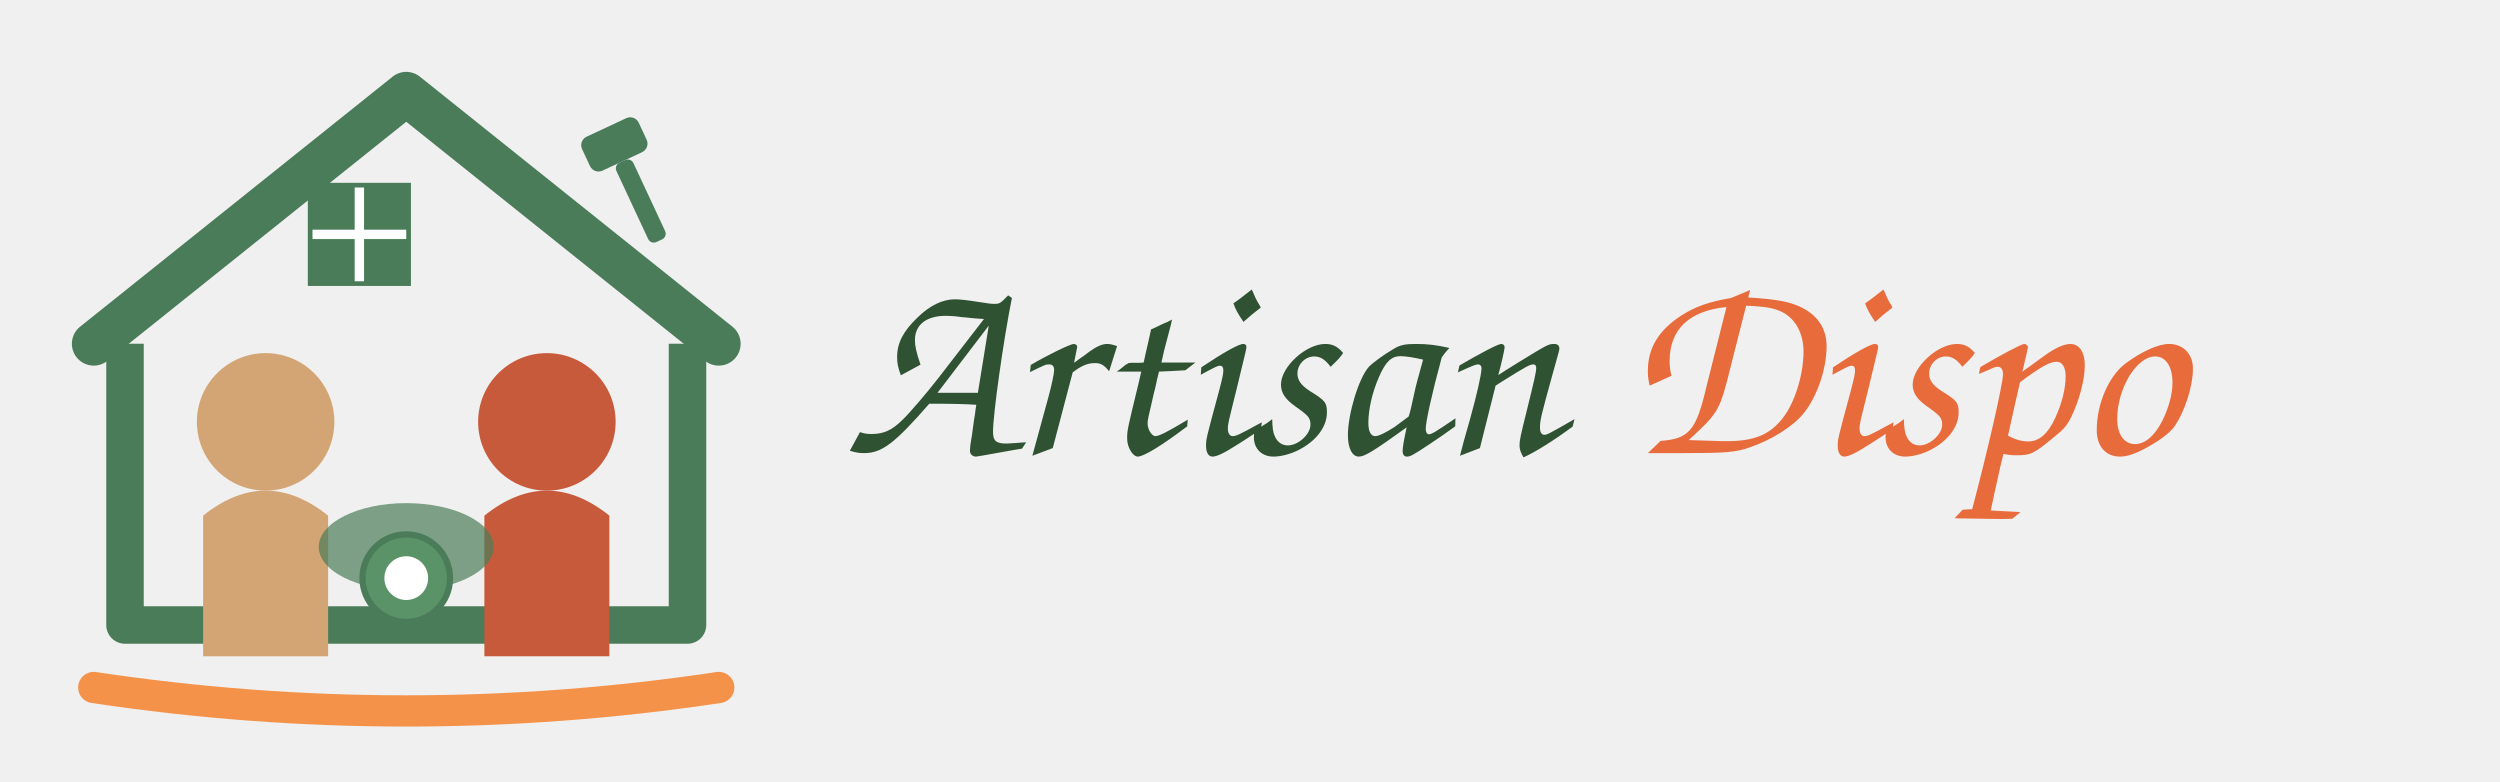
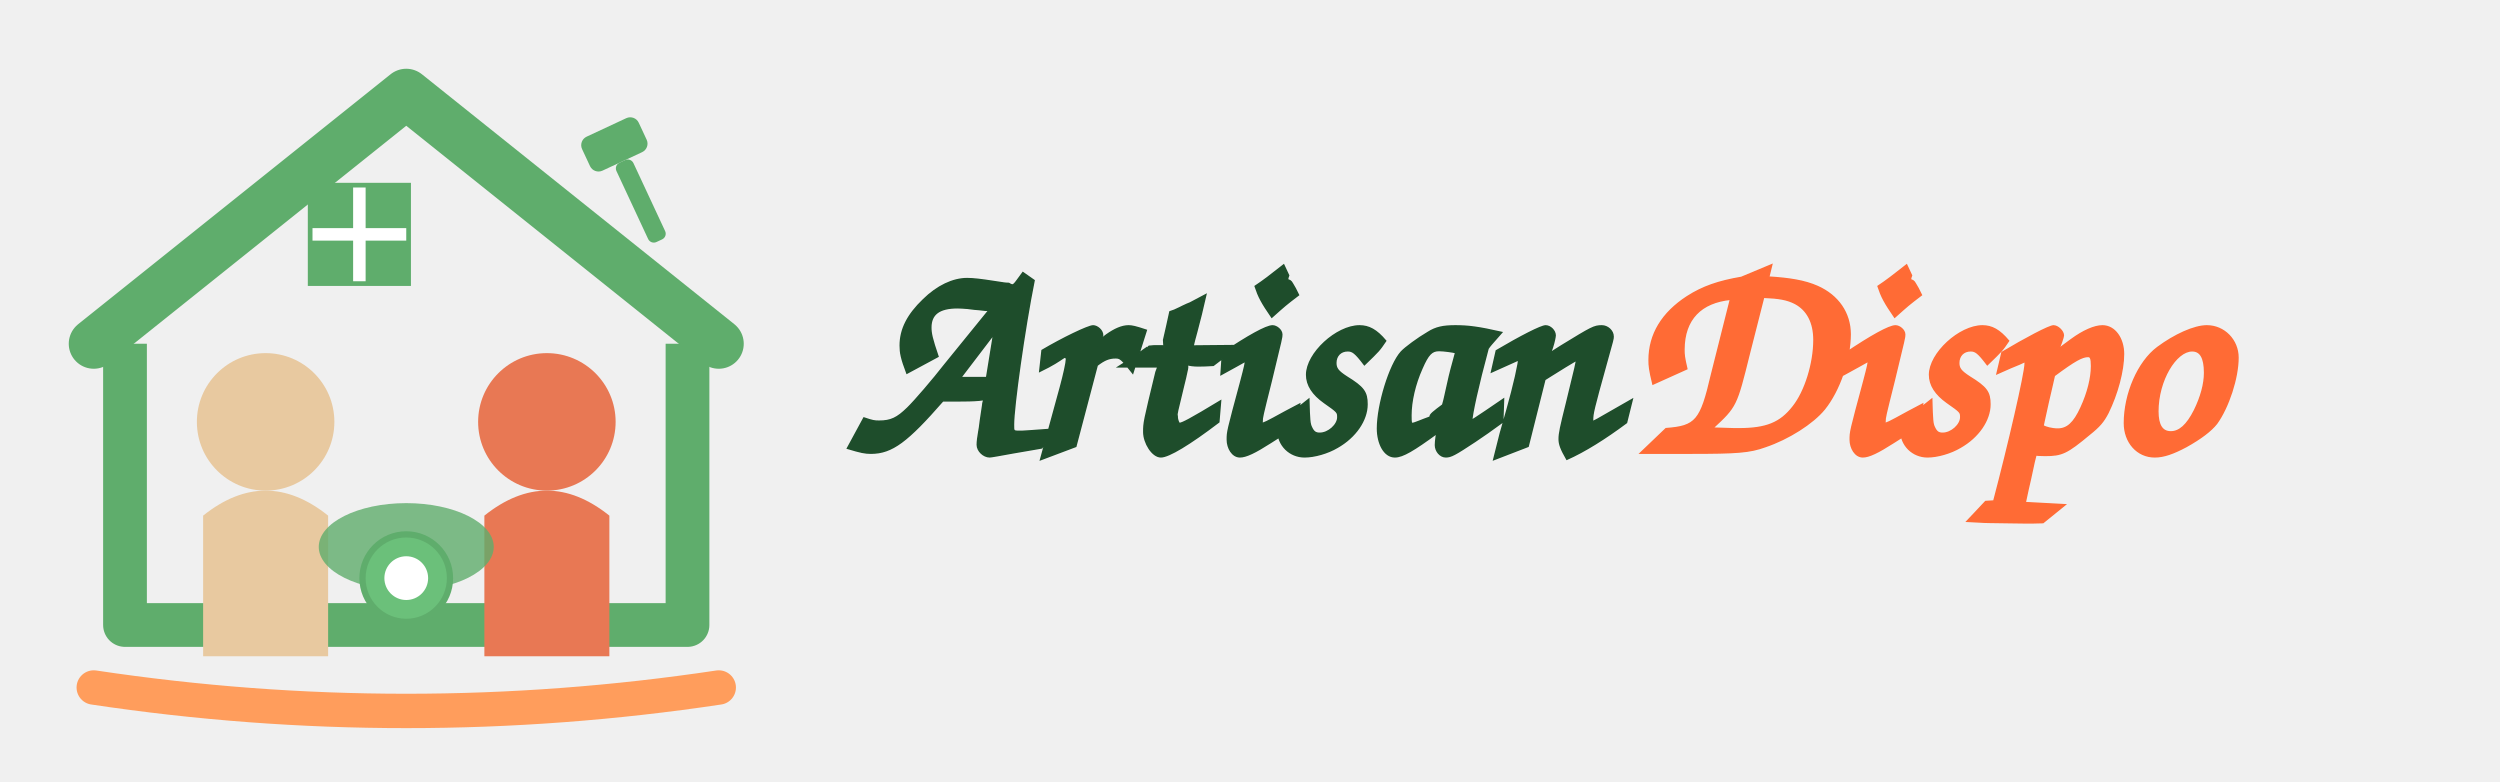
<svg xmlns="http://www.w3.org/2000/svg" viewBox="0 0 800 250">
  <g id="house-structure">
-     <path d="M 30 110 L 130 30 L 230 110" fill="none" stroke="#4A7C59" stroke-width="14" stroke-linecap="round" stroke-linejoin="round" />
-     <path d="M 40 110 L 40 200 L 220 200 L 220 110" fill="none" stroke="#4A7C59" stroke-width="12" stroke-linejoin="round" />
-     <rect x="100" y="60" width="30" height="30" fill="#4A7C59" stroke="#4A7C59" stroke-width="3" />
-     <line x1="115" y1="60" x2="115" y2="90" stroke="white" stroke-width="3" />
-     <line x1="100" y1="75" x2="130" y2="75" stroke="white" stroke-width="3" />
+     <path d="M 30 110 L 130 30 L 230 110" fill="none" stroke="#5FAD6C" stroke-width="16" stroke-linecap="round" stroke-linejoin="round" />
+     <path d="M 40 110 L 40 200 L 220 200 L 220 110" fill="none" stroke="#5FAD6C" stroke-width="14" stroke-linejoin="round" />
+     <rect x="100" y="60" width="30" height="30" fill="#5FAD6C" stroke="#5FAD6C" stroke-width="3" />
+     <line x1="115" y1="60" x2="115" y2="90" stroke="white" stroke-width="4" />
+     <line x1="100" y1="75" x2="130" y2="75" stroke="white" stroke-width="4" />
    <g transform="translate(185, 45) rotate(-25)">
-       <rect x="0" y="0" width="20" height="12" fill="#4A7C59" rx="3" />
-       <rect x="7" y="12" width="6" height="28" fill="#4A7C59" rx="2" />
+       <rect x="0" y="0" width="20" height="12" fill="#5FAD6C" rx="3" />
+       <rect x="7" y="12" width="6" height="28" fill="#5FAD6C" rx="2" />
    </g>
  </g>
  <g id="person-left">
-     <circle cx="85" cy="135" r="22" fill="#D4A574" />
-     <path d="M 65 165 Q 75 157 85 157 Q 95 157 105 165 L 105 210 L 65 210 Z" fill="#D4A574" />
+     <circle cx="85" cy="135" r="22" fill="#E8C9A0" />
+     <path d="M 65 165 Q 75 157 85 157 Q 95 157 105 165 L 105 210 L 65 210 Z" fill="#E8C9A0" />
  </g>
  <g id="person-right">
-     <circle cx="175" cy="135" r="22" fill="#C85A3C" />
-     <path d="M 155 165 Q 165 157 175 157 Q 185 157 195 165 L 195 210 L 155 210 Z" fill="#C85A3C" />
+     <circle cx="175" cy="135" r="22" fill="#E87854" />
+     <path d="M 155 165 Q 165 157 175 157 Q 185 157 195 165 L 195 210 L 155 210 Z" fill="#E87854" />
  </g>
-   <ellipse cx="130" cy="175" rx="28" ry="14" fill="#4A7C59" opacity="0.7" />
+   <ellipse cx="130" cy="175" rx="28" ry="14" fill="#5FAD6C" opacity="0.8" />
  <g id="location-pin">
-     <circle cx="130" cy="185" r="14" fill="#5A9367" stroke="#4A7C59" stroke-width="2" />
+     <circle cx="130" cy="185" r="14" fill="#6BC07A" stroke="#5FAD6C" stroke-width="2" />
    <circle cx="130" cy="185" r="7" fill="white" />
  </g>
-   <path d="M 30 220 Q 130 235 230 220" fill="none" stroke="#F4924A" stroke-width="10" stroke-linecap="round" />
+   <path d="M 30 220 Q 130 235 230 220" fill="none" stroke="#FF9D5C" stroke-width="11" stroke-linecap="round" />
  <g id="logo-text">
-     <text x="270" y="145" font-family="'Brush Script MT', 'Lucida Handwriting', cursive, serif" font-size="85" fill="#2F5233" font-style="italic" font-weight="400">Artisan</text>
-     <text x="520" y="145" font-family="'Brush Script MT', 'Lucida Handwriting', cursive, serif" font-size="85" fill="#E86B3C" font-style="italic" font-weight="400">Dispo</text>
+     <text x="270" y="145" font-family="'Brush Script MT', 'Lucida Handwriting', cursive, serif" font-size="90" fill="#1E4D2B" font-style="italic" font-weight="700" stroke="#1E4D2B" stroke-width="0.5">Artisan</text>
+     <text x="520" y="145" font-family="'Brush Script MT', 'Lucida Handwriting', cursive, serif" font-size="90" fill="#FF6B35" font-style="italic" font-weight="700" stroke="#FF6B35" stroke-width="0.5">Dispo</text>
  </g>
</svg>
